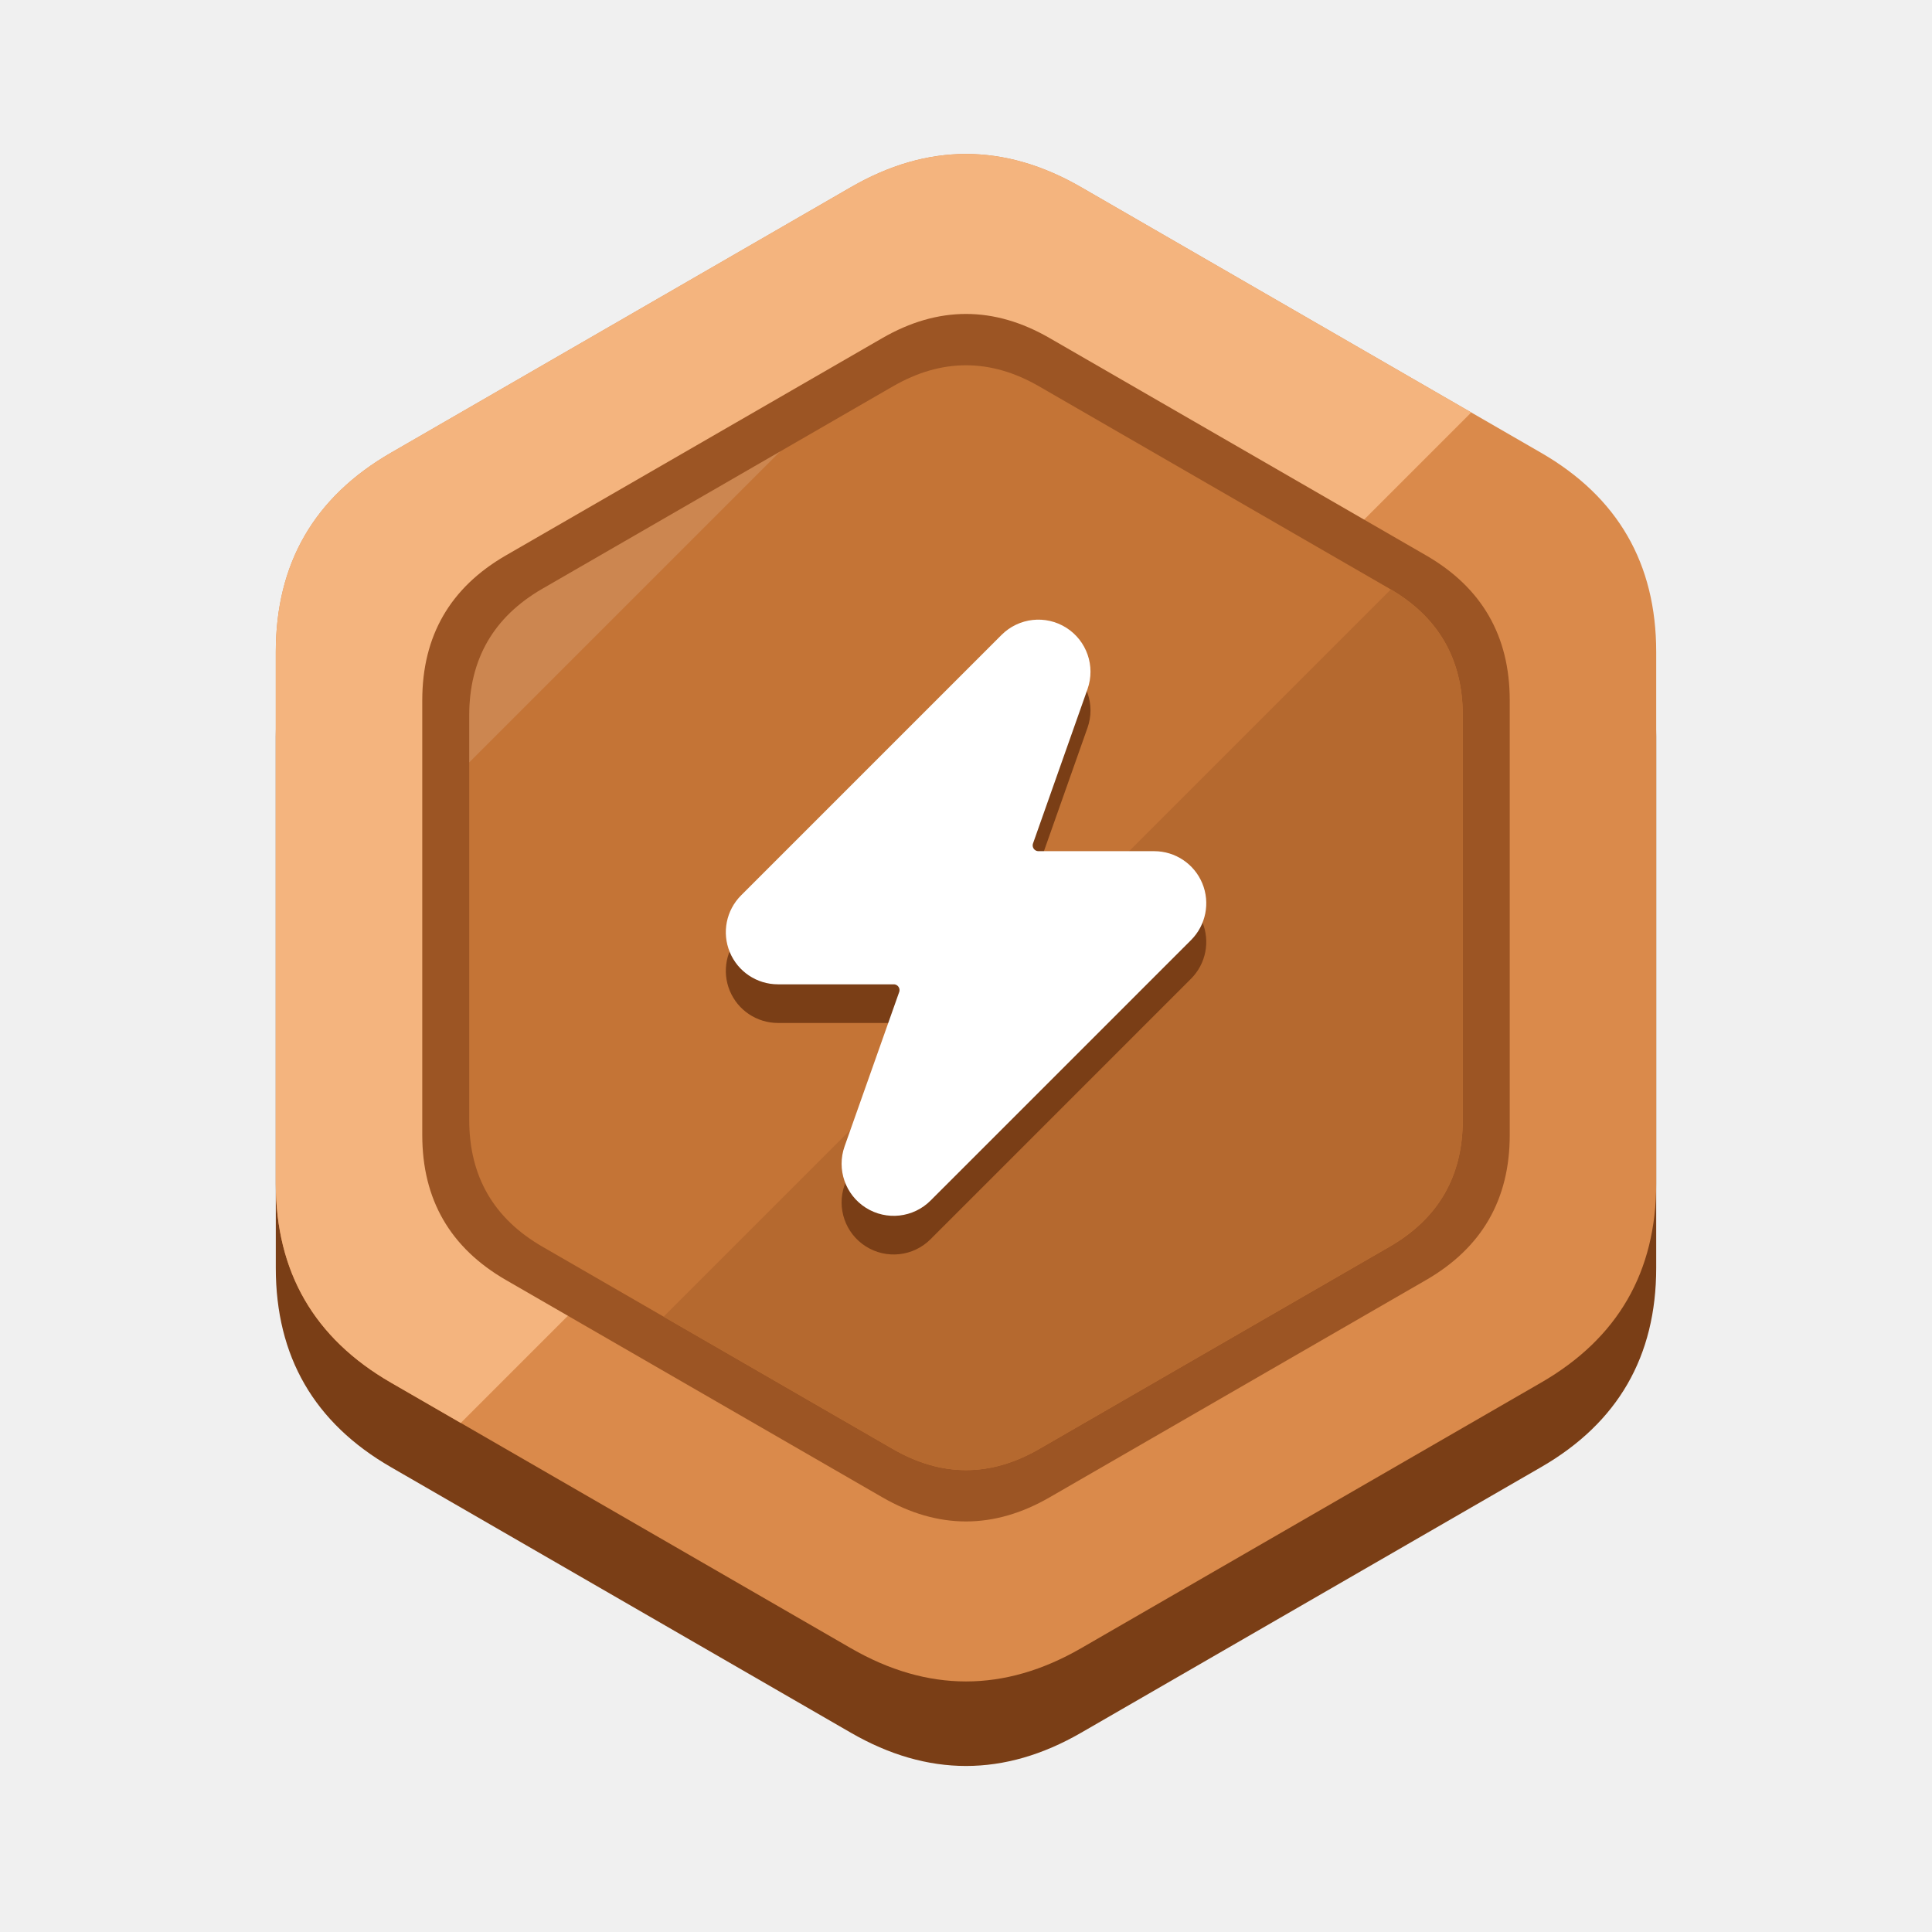
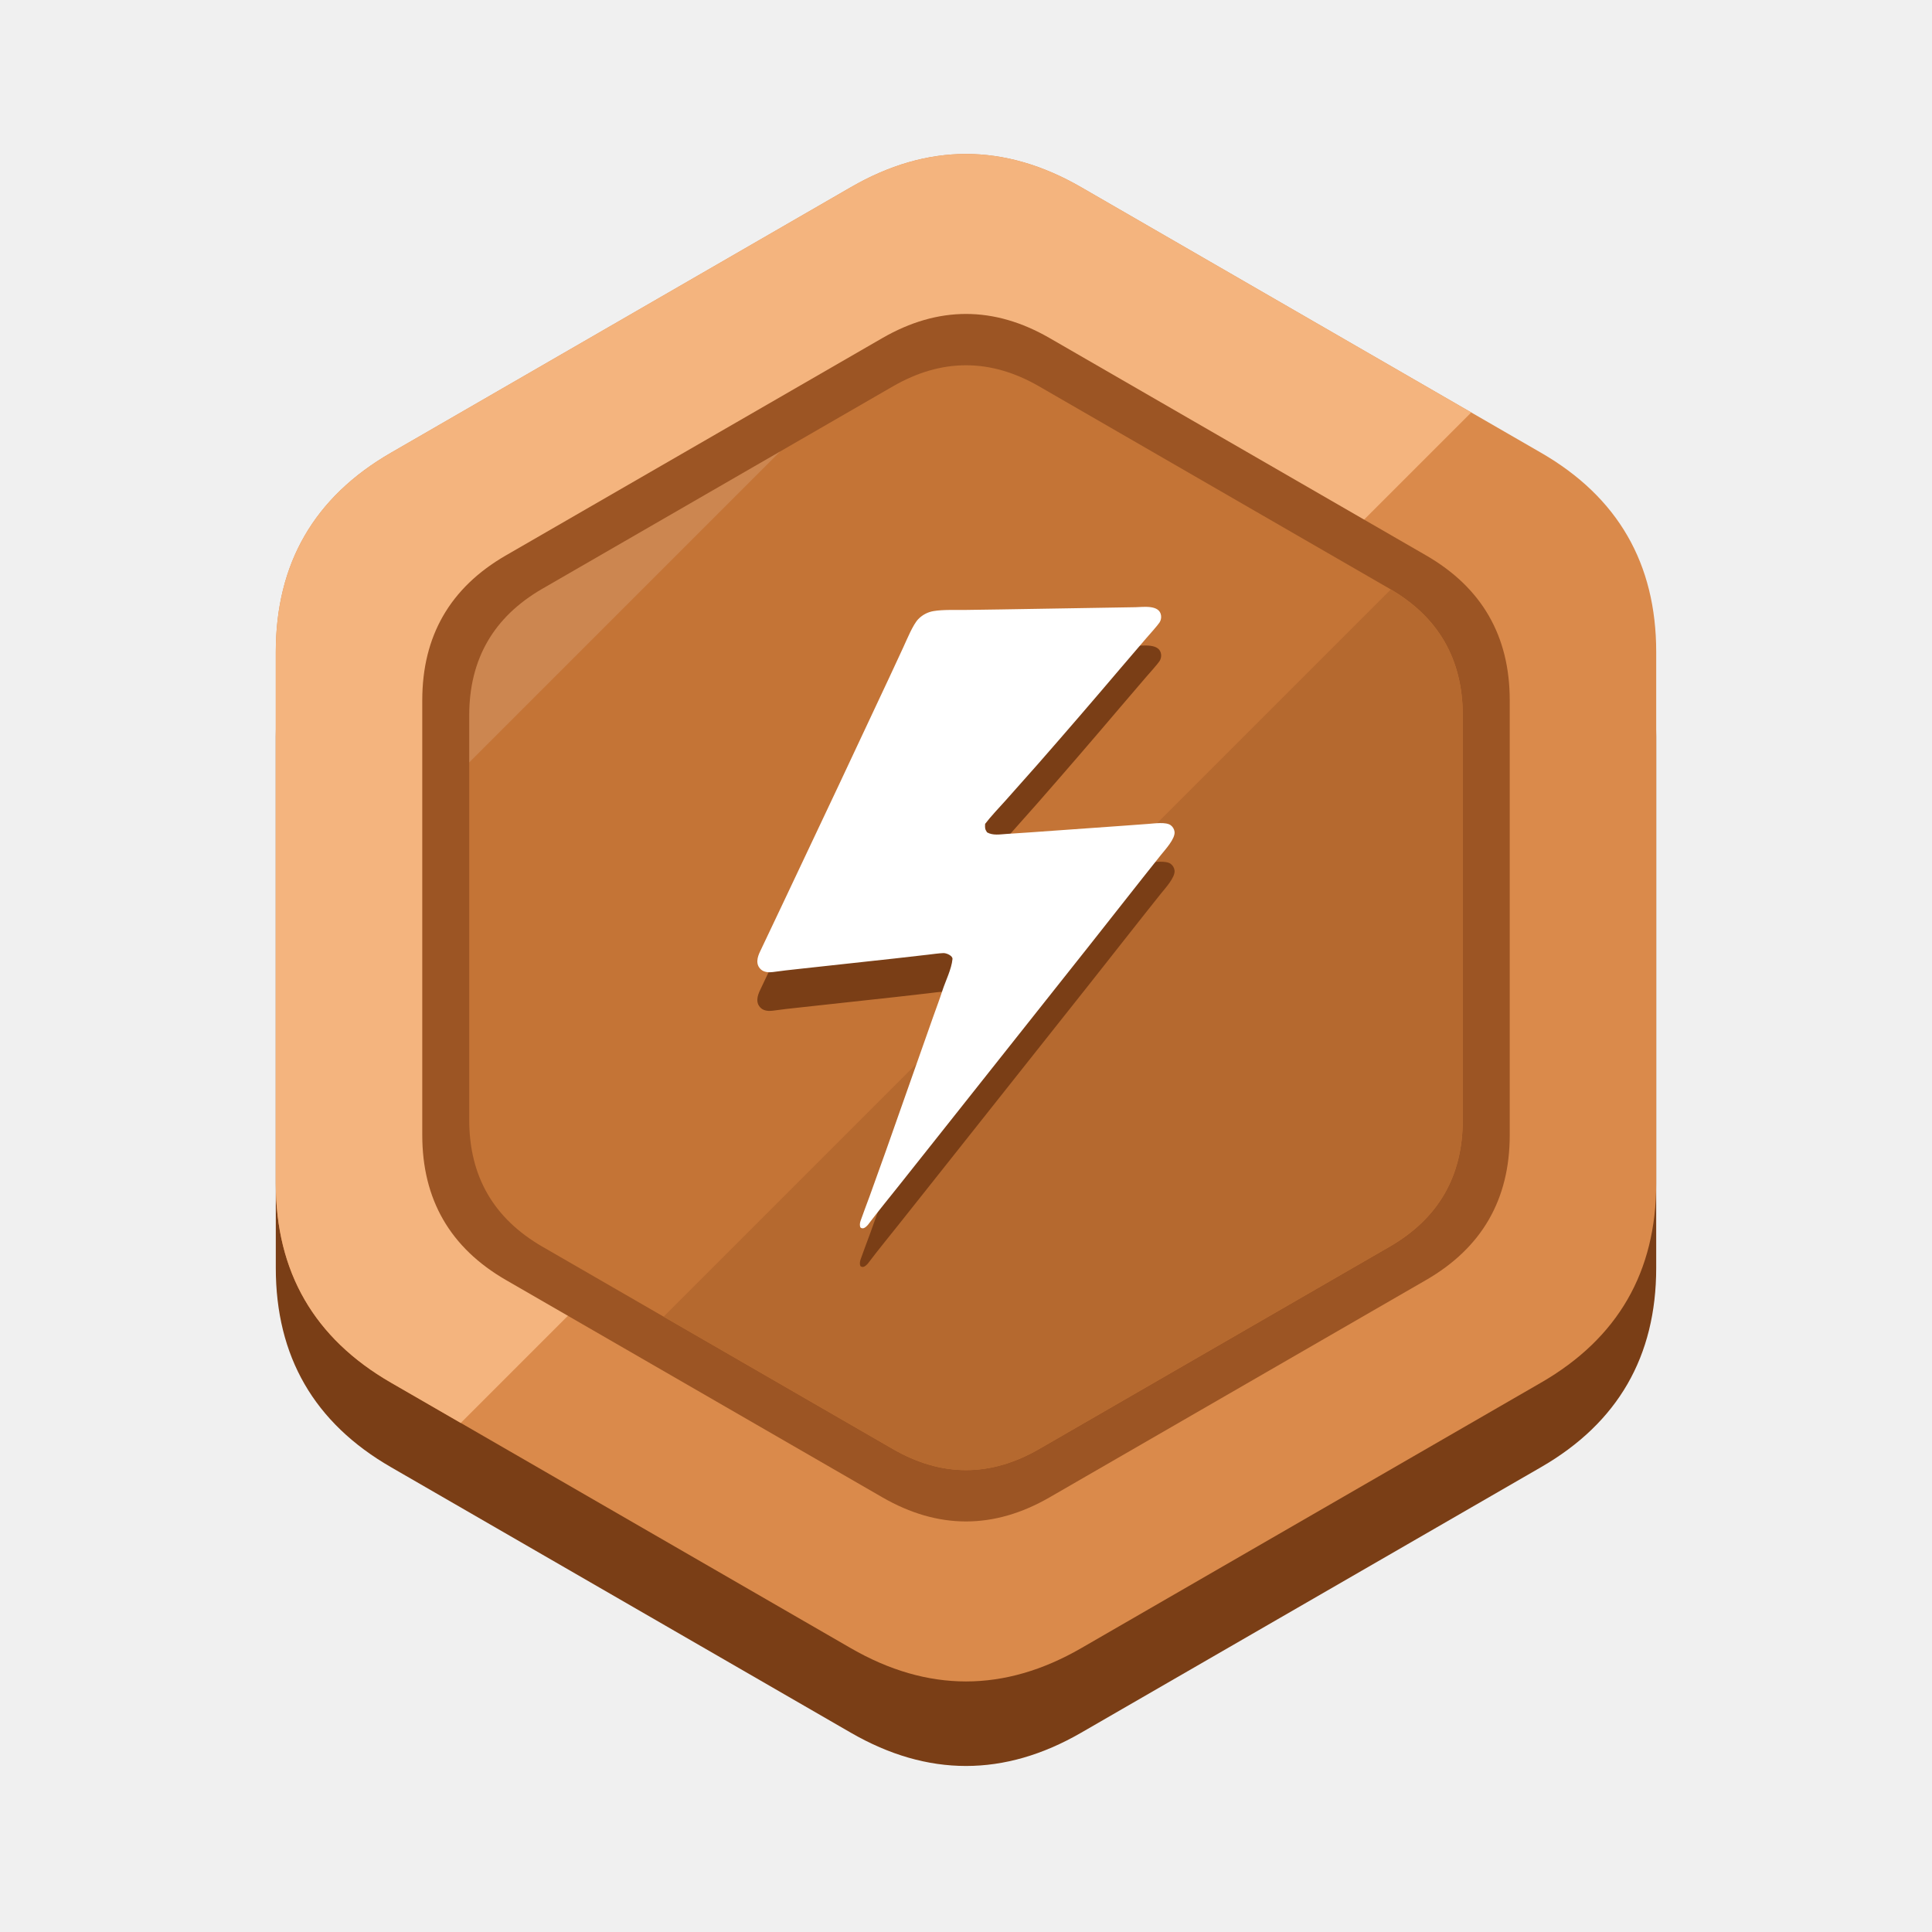
<svg xmlns="http://www.w3.org/2000/svg" viewBox="0 0 160 160" width="160" height="160">
  <defs>
    <clipPath id="A-reactivite-bronze-o">
      <path d="M70.47 15.50Q80.00 10.00 89.53 15.50L127.63 37.50Q137.16 43.00 137.16 54.00L137.16 98.00Q137.16 109.00 127.63 114.50L89.53 136.50Q80.00 142.00 70.47 136.50L32.37 114.50Q22.84 109.00 22.84 98.00L22.84 54.00Q22.84 43.00 32.37 37.50Z" />
    </clipPath>
    <clipPath id="A-reactivite-bronze-f">
      <path d="M73.94 32.00Q80.00 28.50 86.06 32.00L115.07 48.75Q121.14 52.25 121.14 59.25L121.14 92.75Q121.14 99.75 115.07 103.25L86.06 120.00Q80.00 123.50 73.94 120.00L44.93 103.25Q38.86 99.75 38.86 92.75L38.86 59.25Q38.86 52.25 44.93 48.75Z" />
    </clipPath>
  </defs>
  <g fill="#7A3E16" transform="translate(0 7)">
    <path d="M70.47 15.50Q80.00 10.00 89.53 15.50L127.63 37.50Q137.16 43.00 137.16 54.00L137.16 98.00Q137.16 109.00 127.63 114.50L89.53 136.50Q80.00 142.00 70.47 136.50L32.37 114.50Q22.84 109.00 22.84 98.00L22.84 54.00Q22.84 43.00 32.37 37.50Z" />
  </g>
  <g fill="#DA8A4B">
    <path d="M70.47 15.50Q80.00 10.00 89.53 15.50L127.63 37.50Q137.16 43.00 137.16 54.00L137.16 98.00Q137.16 109.00 127.63 114.50L89.53 136.50Q80.00 142.00 70.47 136.50L32.37 114.50Q22.84 109.00 22.84 98.00L22.84 54.00Q22.84 43.00 32.37 37.50Z" />
  </g>
  <g fill="#F4B47E" clip-path="url(#A-reactivite-bronze-o)">
    <polygon points="480,-324 -320,476 -320,-324" />
  </g>
  <g fill="#9C5524">
    <path d="M73.07 28.00Q80.00 24.00 86.93 28.00L118.11 46.00Q125.03 50.00 125.03 58.00L125.03 94.00Q125.03 102.00 118.11 106.00L86.93 124.00Q80.00 128.00 73.07 124.00L41.89 106.00Q34.97 102.00 34.97 94.00L34.97 58.00Q34.97 50.00 41.89 46.00Z" />
  </g>
  <g fill="#C47436">
    <path d="M73.94 32.00Q80.00 28.50 86.06 32.00L115.07 48.75Q121.14 52.25 121.14 59.25L121.14 92.75Q121.14 99.75 115.07 103.25L86.06 120.00Q80.00 123.50 73.94 120.00L44.93 103.25Q38.86 99.75 38.86 92.75L38.86 59.25Q38.86 52.25 44.93 48.75Z" />
  </g>
  <g fill="#B5692F" clip-path="url(#A-reactivite-bronze-f)">
    <polygon points="480,-316 -320,484 480,476" />
  </g>
  <g fill="#FFFFFF" fill-opacity="0.13" clip-path="url(#A-reactivite-bronze-f)">
    <polygon points="20,70 74,16 86,16 20,82" />
  </g>
-   <g fill="#7A3E16" stroke="#7A3E16" stroke-width="0" transform="translate(51.24 50.44) scale(2.397)">
-     <path d="M15.914 4a1.5 1.5 0 00-2.474-1.561l-9 9A1.5 1.5 0 005.5 14h4.002a.5.5 0 01.471.666L8.086 20a1.5 1.5 0 002.475 1.56l9-9A1.5 1.5 0 0018.5 10h-3.997a.5.5 0 01-.472-.667z" stroke-width="0.6" stroke-linejoin="round" />
+   <g fill="#7A3E16" transform="translate(53.5215 52.8798) scale(0.0633)">
+     <path transform="matrix(0.816406 0 0 0.816406 0.000488281 0)" d="M783.932 11.74C796.819 11.43 822.602 7.521 824.962 25.086C825.474 28.917 824.638 32.807 822.597 36.089C819.62 40.803 805.609 56.364 801.018 61.67C787.421 77.377 773.912 93.159 760.491 109.017C716.379 160.997 671.858 212.628 626.933 263.907L576.533 320.67C566.385 331.965 551.877 347.248 542.996 358.973C542.725 365.322 542.492 367.184 546.098 372.55C555.513 377.929 567.03 375.736 577.522 375.062L613.751 372.658L763.891 361.971L804.945 358.945C814.288 358.261 832.838 355.63 840.249 360.986C843.749 363.494 846.043 367.351 846.576 371.624C847.866 382.823 831.544 400.198 824.651 408.875L795.678 445.321L710.079 553.883L468.435 858.595L404.495 939.125C387.867 959.952 371.174 980.395 355.096 1001.66C352.114 1004.91 347.654 1009.27 343.286 1005.82C341.665 1002.52 342.302 998.304 343.473 994.967C348.084 981.815 353.166 968.599 357.963 955.519L384.182 882.469L459.856 667.788C464.771 654.031 469.81 640.709 474.548 626.126C479.552 610.72 489.211 591.717 490.711 575.575C491.201 570.306 481.11 565.794 476.021 566.016C467.942 566.368 459.47 567.67 451.123 568.614L398.938 574.558L244.109 591.456C230.279 592.881 216.569 594.504 202.795 596.403C196.498 597.271 188.759 596.778 183.831 592.338C174.645 584.063 177.919 572.542 182.641 562.916C194.676 537.809 206.558 512.647 218.434 487.468L308.555 296.692L389.933 123.268L412.011 75.692C417.707 63.397 427.275 39.816 435.87 30.842C442.469 24.004 451.099 19.479 460.476 17.939C475.342 15.353 498.038 16.316 513.567 16.084C531.485 15.816 549.517 15.536 567.436 15.31L783.932 11.74Z" />
  </g>
-   <g transform="translate(51.24 47.24) scale(2.397)">
-     <g fill="#FFFFFF" stroke="#FFFFFF" stroke-width="0">
-       <path d="M15.914 4a1.5 1.5 0 00-2.474-1.561l-9 9A1.5 1.5 0 005.5 14h4.002a.5.5 0 01.471.666L8.086 20a1.5 1.5 0 002.475 1.56l9-9A1.5 1.5 0 0018.5 10h-3.997a.5.5 0 01-.472-.667z" stroke-width="0.6" stroke-linejoin="round" />
+   <g transform="translate(53.5215 49.6798) scale(0.0633)">
+     <g fill="#FFFFFF">
+       <path transform="matrix(0.816406 0 0 0.816406 0.000488281 0)" d="M783.932 11.74C796.819 11.43 822.602 7.521 824.962 25.086C825.474 28.917 824.638 32.807 822.597 36.089C819.62 40.803 805.609 56.364 801.018 61.67C787.421 77.377 773.912 93.159 760.491 109.017C716.379 160.997 671.858 212.628 626.933 263.907L576.533 320.67C566.385 331.965 551.877 347.248 542.996 358.973C542.725 365.322 542.492 367.184 546.098 372.55C555.513 377.929 567.03 375.736 577.522 375.062L613.751 372.658L763.891 361.971L804.945 358.945C814.288 358.261 832.838 355.63 840.249 360.986C843.749 363.494 846.043 367.351 846.576 371.624C847.866 382.823 831.544 400.198 824.651 408.875L795.678 445.321L710.079 553.883L468.435 858.595L404.495 939.125C387.867 959.952 371.174 980.395 355.096 1001.66C352.114 1004.91 347.654 1009.27 343.286 1005.82C341.665 1002.52 342.302 998.304 343.473 994.967C348.084 981.815 353.166 968.599 357.963 955.519L384.182 882.469L459.856 667.788C464.771 654.031 469.81 640.709 474.548 626.126C479.552 610.72 489.211 591.717 490.711 575.575C491.201 570.306 481.11 565.794 476.021 566.016C467.942 566.368 459.47 567.67 451.123 568.614L398.938 574.558L244.109 591.456C230.279 592.881 216.569 594.504 202.795 596.403C196.498 597.271 188.759 596.778 183.831 592.338C174.645 584.063 177.919 572.542 182.641 562.916C194.676 537.809 206.558 512.647 218.434 487.468L308.555 296.692L389.933 123.268L412.011 75.692C417.707 63.397 427.275 39.816 435.87 30.842C442.469 24.004 451.099 19.479 460.476 17.939C475.342 15.353 498.038 16.316 513.567 16.084C531.485 15.816 549.517 15.536 567.436 15.31L783.932 11.74Z" />
    </g>
  </g>
</svg>
